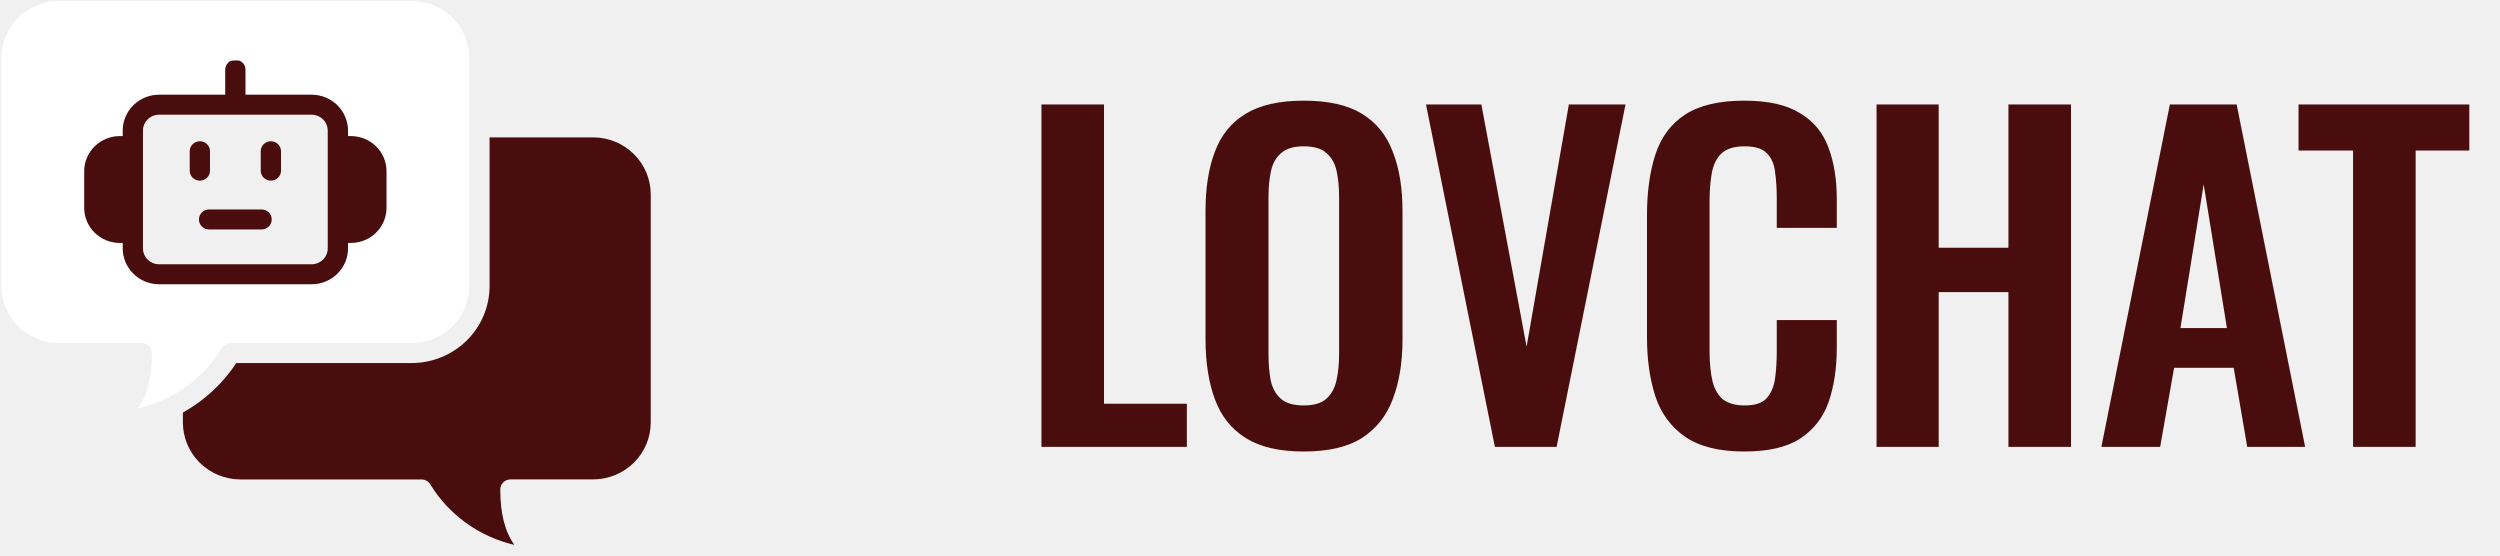
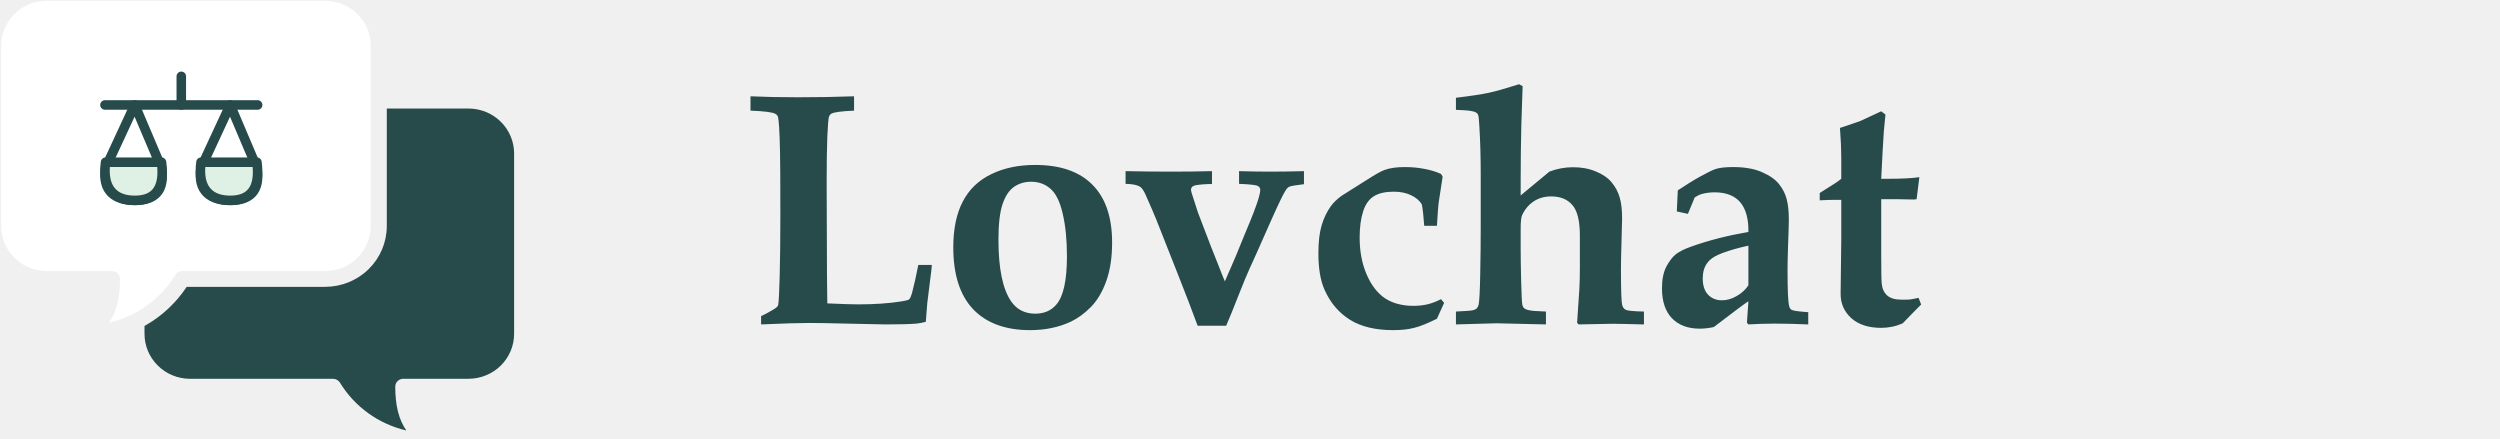
- <svg xmlns="http://www.w3.org/2000/svg" width="207" height="46" viewBox="0 0 207 46" fill="none">
-   <path d="M86.232 37V8.65H91.412V33.43H98.272V37H86.232ZM107.937 37.385C105.93 37.385 104.332 37.012 103.142 36.265C101.952 35.518 101.1 34.445 100.587 33.045C100.074 31.645 99.817 29.988 99.817 28.075V17.47C99.817 15.557 100.074 13.923 100.587 12.57C101.1 11.193 101.952 10.143 103.142 9.42C104.332 8.697 105.93 8.335 107.937 8.335C109.99 8.335 111.6 8.697 112.767 9.42C113.957 10.143 114.809 11.193 115.322 12.57C115.859 13.923 116.127 15.557 116.127 17.47V28.11C116.127 30 115.859 31.645 115.322 33.045C114.809 34.422 113.957 35.495 112.767 36.265C111.6 37.012 109.99 37.385 107.937 37.385ZM107.937 33.57C108.8 33.57 109.43 33.383 109.827 33.01C110.247 32.637 110.527 32.123 110.667 31.47C110.807 30.817 110.877 30.105 110.877 29.335V16.28C110.877 15.487 110.807 14.775 110.667 14.145C110.527 13.515 110.247 13.025 109.827 12.675C109.43 12.302 108.8 12.115 107.937 12.115C107.12 12.115 106.502 12.302 106.082 12.675C105.662 13.025 105.382 13.515 105.242 14.145C105.102 14.775 105.032 15.487 105.032 16.28V29.335C105.032 30.105 105.09 30.817 105.207 31.47C105.347 32.123 105.627 32.637 106.047 33.01C106.467 33.383 107.097 33.57 107.937 33.57ZM123.777 37L118.072 8.65H122.657L126.402 28.705L129.902 8.65H134.592L128.887 37H123.777ZM144.421 37.385C142.345 37.385 140.711 36.977 139.521 36.16C138.355 35.343 137.538 34.235 137.071 32.835C136.605 31.412 136.371 29.778 136.371 27.935V17.82C136.371 15.883 136.605 14.203 137.071 12.78C137.538 11.357 138.355 10.26 139.521 9.49C140.711 8.72 142.345 8.335 144.421 8.335C146.381 8.335 147.91 8.673 149.006 9.35C150.126 10.003 150.92 10.948 151.386 12.185C151.853 13.422 152.086 14.857 152.086 16.49V18.87H147.116V16.42C147.116 15.627 147.07 14.903 146.976 14.25C146.906 13.597 146.685 13.083 146.311 12.71C145.961 12.313 145.343 12.115 144.456 12.115C143.57 12.115 142.916 12.325 142.496 12.745C142.1 13.142 141.843 13.69 141.726 14.39C141.61 15.067 141.551 15.837 141.551 16.7V29.02C141.551 30.047 141.633 30.898 141.796 31.575C141.96 32.228 142.251 32.73 142.671 33.08C143.115 33.407 143.71 33.57 144.456 33.57C145.32 33.57 145.926 33.372 146.276 32.975C146.65 32.555 146.883 32.007 146.976 31.33C147.07 30.653 147.116 29.895 147.116 29.055V26.5H152.086V28.775C152.086 30.455 151.865 31.948 151.421 33.255C150.978 34.538 150.196 35.553 149.076 36.3C147.98 37.023 146.428 37.385 144.421 37.385ZM155.378 37V8.65H160.523V20.515H166.298V8.65H171.478V37H166.298V24.19H160.523V37H155.378ZM173.995 37L179.665 8.65H185.195L190.865 37H186.07L184.95 30.455H180.015L178.86 37H173.995ZM180.54 27.165H184.39L182.465 15.265L180.54 27.165ZM194.834 37V12.465H190.319V8.65H204.459V12.465H200.014V37H194.834Z" fill="#4A0D0D" />
-   <ellipse cx="20" cy="15.5" rx="15" ry="10.5" fill="#4A0D0D" />
-   <path d="M49.112 11.374H40.536V23.692C40.536 25.379 39.857 26.997 38.648 28.191C37.439 29.384 35.799 30.057 34.088 30.061H19.564C18.475 31.714 17.006 33.093 15.278 34.084C15.234 34.11 15.188 34.133 15.144 34.158V34.986C15.144 36.234 15.646 37.431 16.54 38.314C17.434 39.198 18.647 39.696 19.913 39.699H34.902C35.047 39.698 35.19 39.735 35.316 39.805C35.443 39.875 35.549 39.976 35.624 40.098C36.386 41.35 37.395 42.439 38.59 43.3C39.786 44.162 41.144 44.779 42.585 45.115C41.785 43.964 41.423 42.484 41.423 40.523C41.423 40.303 41.512 40.093 41.669 39.937C41.827 39.782 42.041 39.695 42.263 39.695H49.112C50.378 39.692 51.59 39.194 52.484 38.311C53.378 37.428 53.88 36.231 53.88 34.984V16.086C53.88 14.839 53.378 13.642 52.484 12.759C51.59 11.876 50.378 11.378 49.112 11.374Z" fill="#4A0D0D" />
-   <path d="M30.323 17.212V14.172C30.323 13.842 30.191 13.525 29.954 13.291C29.718 13.057 29.397 12.926 29.063 12.925H28.816V18.46H29.063C29.398 18.459 29.718 18.327 29.955 18.093C30.191 17.859 30.324 17.542 30.323 17.212Z" fill="#4A0D0D" />
-   <path d="M8.652 14.172V17.212C8.652 17.542 8.785 17.859 9.021 18.093C9.257 18.326 9.578 18.458 9.913 18.459H10.16V12.925H9.913C9.578 12.926 9.257 13.057 9.021 13.291C8.785 13.525 8.652 13.842 8.652 14.172Z" fill="#4A0D0D" />
-   <path d="M25.805 21.882C26.159 21.881 26.497 21.742 26.747 21.495C26.996 21.248 27.136 20.914 27.136 20.566V10.816C27.137 10.467 26.997 10.132 26.747 9.885C26.498 9.638 26.159 9.498 25.805 9.497H13.168C12.814 9.498 12.475 9.638 12.226 9.885C11.977 10.132 11.837 10.467 11.837 10.816V20.567C11.838 20.916 11.978 21.25 12.227 21.496C12.476 21.742 12.815 21.881 13.168 21.882H25.805ZM21.662 18.999H17.312C17.089 18.999 16.875 18.912 16.718 18.757C16.561 18.602 16.472 18.391 16.472 18.171C16.472 17.952 16.561 17.741 16.718 17.586C16.875 17.43 17.089 17.343 17.312 17.343H21.659C21.882 17.343 22.096 17.43 22.253 17.586C22.411 17.741 22.499 17.952 22.499 18.171C22.499 18.391 22.411 18.602 22.253 18.757C22.096 18.912 21.882 18.999 21.659 18.999H21.662ZM21.588 12.524C21.588 12.304 21.677 12.094 21.834 11.938C21.992 11.783 22.205 11.696 22.428 11.696C22.651 11.696 22.865 11.783 23.022 11.938C23.18 12.094 23.268 12.304 23.268 12.524V14.13C23.268 14.349 23.18 14.56 23.022 14.715C22.865 14.87 22.651 14.957 22.428 14.957C22.205 14.957 21.992 14.87 21.834 14.715C21.677 14.56 21.588 14.349 21.588 14.13V12.524ZM15.708 12.524C15.708 12.304 15.797 12.094 15.954 11.938C16.112 11.783 16.325 11.696 16.548 11.696C16.771 11.696 16.985 11.783 17.142 11.938C17.3 12.094 17.388 12.304 17.388 12.524V14.13C17.388 14.349 17.3 14.56 17.142 14.715C16.985 14.87 16.771 14.957 16.548 14.957C16.325 14.957 16.112 14.87 15.954 14.715C15.797 14.56 15.708 14.349 15.708 14.13V12.524Z" fill="#F0F0F0" />
-   <path d="M18.376 28.809C18.451 28.686 18.556 28.584 18.683 28.513C18.809 28.442 18.952 28.405 19.098 28.405H34.088C35.354 28.402 36.567 27.904 37.461 27.02C38.354 26.137 38.856 24.94 38.856 23.692V4.799C38.857 3.551 38.355 2.353 37.461 1.469C36.567 0.585 35.354 0.086 34.088 0.083H4.888C3.622 0.086 2.409 0.585 1.515 1.469C0.621 2.353 0.119 3.551 0.12 4.799V23.692C0.12 24.94 0.621 26.137 1.515 27.02C2.409 27.904 3.622 28.402 4.888 28.405H11.738C11.961 28.405 12.174 28.492 12.332 28.647C12.489 28.803 12.578 29.013 12.578 29.233C12.578 31.195 12.217 32.675 11.418 33.825C12.858 33.489 14.216 32.872 15.412 32.011C16.607 31.149 17.615 30.061 18.376 28.809ZM10.16 20.567V20.116H9.913C9.133 20.114 8.385 19.808 7.834 19.264C7.282 18.719 6.973 17.982 6.972 17.212V14.172C6.973 13.403 7.282 12.665 7.834 12.121C8.385 11.576 9.133 11.27 9.913 11.268H10.16V10.816C10.16 10.028 10.476 9.272 11.041 8.715C11.605 8.157 12.371 7.842 13.17 7.841H18.648V5.776C18.648 5.556 18.736 5.345 18.894 5.19C19.051 5.035 19.265 4.948 19.488 4.948C19.71 4.948 19.924 5.035 20.082 5.19C20.239 5.345 20.328 5.556 20.328 5.776V7.841H25.806C26.605 7.842 27.371 8.157 27.935 8.715C28.5 9.272 28.816 10.028 28.816 10.816V11.268H29.063C29.843 11.27 30.591 11.576 31.142 12.121C31.693 12.665 32.003 13.403 32.003 14.172V17.212C32.003 17.981 31.693 18.719 31.142 19.263C30.591 19.807 29.843 20.114 29.063 20.115H28.816V20.567C28.816 21.355 28.498 22.109 27.934 22.666C27.369 23.223 26.604 23.537 25.806 23.538H13.168C12.37 23.536 11.605 23.222 11.041 22.665C10.477 22.109 10.161 21.354 10.16 20.567Z" fill="white" />
+ <svg xmlns="http://www.w3.org/2000/svg" width="262" height="46" viewBox="0 0 262 46" fill="none">
+   <path d="M79.764 34V33.128C80.06 33.003 80.476 32.781 81.011 32.462C81.251 32.325 81.404 32.211 81.473 32.12C81.518 32.063 81.547 32.001 81.558 31.932C81.615 31.647 81.667 30.633 81.712 28.89C81.758 27.136 81.781 25.034 81.781 22.584C81.781 18.984 81.769 16.762 81.746 15.919C81.701 13.777 81.627 12.552 81.524 12.245C81.479 12.108 81.393 12.005 81.268 11.937C81.006 11.766 80.134 11.652 78.653 11.595V10.091C80.1 10.16 81.752 10.194 83.609 10.194C85.683 10.194 87.648 10.16 89.505 10.091V11.595C88.218 11.652 87.431 11.755 87.147 11.903C87.021 11.971 86.93 12.085 86.873 12.245C86.816 12.393 86.759 13.093 86.702 14.347C86.657 15.6 86.634 17.184 86.634 19.098C86.634 19.303 86.64 20.949 86.651 24.037C86.662 25.666 86.668 27.284 86.668 28.89C86.68 30.485 86.691 31.454 86.702 31.795C88.275 31.864 89.346 31.898 89.915 31.898C91.647 31.898 93.157 31.795 94.444 31.59C94.911 31.522 95.19 31.448 95.281 31.368C95.373 31.288 95.469 31.078 95.572 30.736C95.8 29.87 96.022 28.879 96.239 27.762H97.657C97.623 28.081 97.606 28.269 97.606 28.326L97.178 31.778C97.087 32.861 97.036 33.51 97.025 33.727C96.694 33.818 96.364 33.88 96.033 33.915C95.338 33.971 94.262 34 92.803 34C92.598 34 91.26 33.971 88.787 33.915C86.907 33.869 85.597 33.846 84.857 33.846C83.74 33.846 82.043 33.898 79.764 34ZM99.904 25.934C99.904 23.997 100.234 22.396 100.895 21.131C101.556 19.855 102.547 18.898 103.869 18.26C105.19 17.611 106.728 17.286 108.483 17.286C111.115 17.286 113.114 17.975 114.481 19.354C115.86 20.733 116.549 22.755 116.549 25.421C116.549 26.959 116.35 28.292 115.951 29.42C115.552 30.548 115.017 31.459 114.345 32.154C113.673 32.838 112.966 33.356 112.226 33.709C110.961 34.302 109.537 34.598 107.953 34.598C105.378 34.598 103.39 33.869 101.989 32.411C100.599 30.941 99.904 28.782 99.904 25.934ZM104.638 25.113C104.638 28.144 105.082 30.303 105.971 31.59C106.563 32.445 107.406 32.872 108.5 32.872C109.434 32.872 110.175 32.547 110.722 31.898C111.451 31.032 111.815 29.357 111.815 26.873C111.815 25.13 111.667 23.638 111.371 22.396C111.086 21.143 110.659 20.271 110.089 19.781C109.531 19.291 108.853 19.046 108.056 19.046C107.372 19.046 106.774 19.229 106.261 19.593C105.749 19.947 105.35 20.55 105.065 21.405C104.78 22.248 104.638 23.484 104.638 25.113ZM125.512 34.137C124.931 32.553 124.236 30.741 123.427 28.702L121.172 22.994C120.967 22.481 120.585 21.599 120.027 20.345C119.844 19.947 119.656 19.684 119.463 19.559C119.155 19.377 118.654 19.28 117.959 19.269V17.936C119.577 17.97 121.16 17.987 122.71 17.987C124.168 17.987 125.604 17.97 127.016 17.936V19.286C126.356 19.286 125.769 19.331 125.256 19.422C125.108 19.456 124.994 19.519 124.914 19.61C124.846 19.69 124.812 19.787 124.812 19.901L124.88 20.209L125.547 22.276L126.914 25.848L127.58 27.523C127.979 28.548 128.241 29.203 128.366 29.488L129.477 26.925L130.52 24.378C131.203 22.772 131.665 21.57 131.904 20.773C132.018 20.374 132.075 20.083 132.075 19.901C132.075 19.719 131.989 19.582 131.819 19.491C131.648 19.388 130.993 19.314 129.853 19.269V17.936C131.027 17.97 132.126 17.987 133.152 17.987C134.131 17.987 135.299 17.97 136.655 17.936V19.303C135.801 19.405 135.294 19.491 135.134 19.559C134.986 19.627 134.849 19.764 134.724 19.969C134.485 20.334 133.989 21.359 133.237 23.045L131.631 26.669L130.947 28.172C130.651 28.833 130.326 29.614 129.973 30.514C129.289 32.257 128.799 33.465 128.503 34.137H125.512ZM151.343 31.744L150.591 33.402C149.611 33.892 148.814 34.211 148.199 34.359C147.595 34.518 146.866 34.598 146.011 34.598C144.143 34.598 142.627 34.234 141.465 33.504C140.303 32.775 139.42 31.733 138.816 30.377C138.383 29.42 138.167 28.144 138.167 26.549C138.167 25.352 138.281 24.373 138.509 23.609C138.737 22.846 139.061 22.174 139.483 21.593C139.768 21.205 140.149 20.841 140.628 20.499L143.26 18.841C144.148 18.272 144.758 17.93 145.088 17.816C145.635 17.611 146.347 17.508 147.225 17.508C147.954 17.508 148.632 17.571 149.258 17.696C149.896 17.81 150.483 17.987 151.019 18.226L151.189 18.517L150.762 21.302C150.728 21.553 150.671 22.339 150.591 23.661H149.258C149.19 22.647 149.104 21.895 149.002 21.405C148.763 21.017 148.392 20.704 147.891 20.465C147.39 20.214 146.775 20.089 146.045 20.089C145.18 20.089 144.49 20.248 143.978 20.567C143.465 20.886 143.089 21.422 142.85 22.174C142.61 22.926 142.491 23.837 142.491 24.908C142.491 26.344 142.736 27.631 143.226 28.77C143.715 29.898 144.359 30.73 145.157 31.266C145.966 31.79 146.957 32.052 148.13 32.052C148.666 32.052 149.173 31.995 149.651 31.881C150.13 31.756 150.586 31.579 151.019 31.351L151.343 31.744ZM172.286 32.65V34C170.577 33.954 169.461 33.932 168.937 33.932C168.584 33.932 167.421 33.954 165.45 34L165.28 33.829L165.519 30.257C165.553 29.631 165.57 28.884 165.57 28.019V24.703C165.57 23.154 165.308 22.083 164.784 21.49C164.271 20.886 163.531 20.584 162.562 20.584C161.856 20.584 161.241 20.761 160.717 21.114C160.192 21.467 159.794 21.946 159.52 22.55C159.418 22.766 159.366 23.233 159.366 23.951V26.105C159.366 26.993 159.384 28.127 159.418 29.505C159.452 30.873 159.492 31.681 159.537 31.932C159.572 32.069 159.617 32.171 159.674 32.24C159.731 32.308 159.811 32.365 159.913 32.411C160.084 32.49 160.346 32.547 160.699 32.581L162.015 32.65V34C158.905 33.92 157.173 33.88 156.82 33.88L152.582 34V32.65C153.596 32.604 154.188 32.559 154.359 32.513C154.541 32.468 154.672 32.405 154.752 32.325C154.843 32.234 154.912 32.109 154.957 31.949C155.037 31.596 155.094 30.514 155.128 28.702C155.162 26.891 155.179 25.279 155.179 23.866V18.329C155.179 16.494 155.134 14.831 155.043 13.338C155.009 12.575 154.957 12.125 154.889 11.988C154.843 11.909 154.781 11.846 154.701 11.8C154.576 11.72 154.365 11.658 154.069 11.612C153.875 11.578 153.379 11.544 152.582 11.51V10.245C154.188 10.051 155.35 9.875 156.068 9.715C156.797 9.556 157.84 9.26 159.196 8.827L159.572 9.032L159.435 13.099C159.389 15.161 159.366 17.075 159.366 18.841V20.482L162.374 17.987C163.172 17.679 163.998 17.525 164.852 17.525C165.752 17.525 166.55 17.674 167.245 17.97C167.951 18.255 168.504 18.636 168.903 19.115C169.301 19.593 169.58 20.117 169.74 20.687C169.911 21.245 169.996 21.98 169.996 22.892C169.996 23.199 169.974 24.088 169.928 25.558C169.894 26.64 169.877 27.529 169.877 28.224C169.877 30.331 169.917 31.567 169.996 31.932C170.053 32.183 170.179 32.359 170.372 32.462C170.566 32.565 171.204 32.627 172.286 32.65ZM189.504 32.718V34C188.194 33.943 187.032 33.915 186.018 33.915C185.061 33.915 184.132 33.943 183.232 34L183.078 33.812L183.232 31.573C182.822 31.835 181.614 32.735 179.609 34.273C179.096 34.387 178.606 34.444 178.139 34.444C176.897 34.444 175.923 34.08 175.217 33.351C174.522 32.621 174.174 31.573 174.174 30.206C174.174 29.283 174.328 28.526 174.636 27.933C174.955 27.341 175.291 26.908 175.644 26.634C176.009 26.349 176.567 26.076 177.319 25.814C179.119 25.176 181.09 24.675 183.232 24.31C183.255 22.954 182.976 21.923 182.395 21.217C181.802 20.51 180.902 20.157 179.694 20.157C179.204 20.157 178.737 20.22 178.293 20.345C178.099 20.402 177.871 20.516 177.609 20.687L176.892 22.413L175.73 22.157L175.832 19.952C176.675 19.383 177.478 18.887 178.242 18.465C179.005 18.044 179.541 17.787 179.848 17.696C180.27 17.571 180.862 17.508 181.626 17.508C182.867 17.508 183.887 17.691 184.685 18.055C185.494 18.408 186.086 18.83 186.462 19.32C186.849 19.81 187.111 20.334 187.248 20.892C187.396 21.45 187.47 22.157 187.47 23.011C187.47 23.376 187.442 24.327 187.385 25.865C187.351 26.891 187.334 27.728 187.334 28.377C187.334 30.405 187.39 31.636 187.504 32.069C187.55 32.274 187.641 32.411 187.778 32.479C187.96 32.57 188.535 32.65 189.504 32.718ZM183.232 25.746C182.264 25.951 181.375 26.201 180.566 26.498C179.768 26.782 179.216 27.141 178.908 27.574C178.601 27.996 178.447 28.531 178.447 29.181C178.447 29.91 178.629 30.474 178.994 30.873C179.37 31.271 179.86 31.471 180.463 31.471C180.976 31.471 181.489 31.323 182.001 31.026C182.526 30.73 182.936 30.354 183.232 29.898V25.746ZM190.708 20.995V20.226L192.246 19.252C192.497 19.092 192.736 18.921 192.964 18.739V16.449C192.964 15.628 192.919 14.614 192.827 13.407C193.933 13.042 194.65 12.797 194.981 12.672C195.038 12.649 195.761 12.313 197.151 11.664L197.595 12.005L197.425 13.783L197.305 15.748L197.151 18.739H197.715C199.23 18.739 200.375 18.682 201.15 18.568L200.86 20.875C200.723 20.898 200.598 20.909 200.484 20.909L198.809 20.875H197.151V26.583C197.151 28.338 197.168 29.374 197.202 29.693C197.248 30.229 197.436 30.65 197.766 30.958C198.108 31.254 198.598 31.402 199.236 31.402C199.623 31.414 199.931 31.408 200.159 31.385C200.398 31.351 200.7 31.294 201.065 31.214L201.338 31.915L200.723 32.53C200.222 33.043 199.783 33.493 199.407 33.88C198.963 34.074 198.564 34.199 198.211 34.256C197.869 34.325 197.516 34.359 197.151 34.359C195.83 34.359 194.787 34.023 194.024 33.351C193.272 32.667 192.896 31.818 192.896 30.804L192.964 25.165V20.943H192.503C191.876 20.943 191.278 20.96 190.708 20.995Z" fill="#274B4B" />
+   <path d="M49.112 11.374H40.536V23.692C40.535 25.379 39.856 26.997 38.648 28.191C37.439 29.384 35.799 30.057 34.088 30.061H19.564C18.474 31.714 17.006 33.093 15.277 34.084C15.234 34.11 15.188 34.133 15.144 34.158V34.986C15.144 36.234 15.646 37.431 16.54 38.314C17.433 39.198 18.646 39.696 19.912 39.699H34.902C35.047 39.698 35.19 39.735 35.316 39.805C35.443 39.875 35.549 39.976 35.624 40.098C36.386 41.35 37.394 42.439 38.59 43.3C39.785 44.162 41.144 44.779 42.585 45.115C41.785 43.964 41.423 42.484 41.423 40.523C41.423 40.303 41.512 40.093 41.669 39.937C41.827 39.782 42.04 39.695 42.263 39.695H49.112C50.377 39.692 51.59 39.194 52.484 38.311C53.378 37.428 53.88 36.231 53.88 34.984V16.086C53.88 14.839 53.378 13.642 52.484 12.759C51.59 11.876 50.378 11.378 49.112 11.374Z" fill="#274B4B" />
+   <path d="M18.376 28.809C18.451 28.686 18.556 28.584 18.683 28.513C18.809 28.442 18.952 28.405 19.098 28.405H34.088C35.354 28.402 36.567 27.904 37.461 27.02C38.354 26.137 38.856 24.94 38.856 23.692V4.799C38.857 3.551 38.355 2.354 37.461 1.469C36.567 0.585 35.354 0.087 34.088 0.083H4.888C3.622 0.087 2.409 0.585 1.515 1.469C0.621 2.354 0.119 3.551 0.12 4.799V23.692C0.12 24.94 0.621 26.137 1.515 27.02C2.409 27.904 3.622 28.402 4.888 28.405H11.738C11.961 28.405 12.174 28.492 12.332 28.648C12.489 28.803 12.578 29.013 12.578 29.233C12.578 31.195 12.217 32.675 11.418 33.825C12.858 33.489 14.216 32.873 15.412 32.011C16.607 31.149 17.615 30.061 18.376 28.809Z" fill="white" />
+   <path d="M11 11H27" stroke="#274B4B" stroke-linecap="round" />
+   <path d="M19 8V11" stroke="#274B4B" stroke-linecap="round" />
+   <path d="M11.063 17.6L14.125 11L16.926 17.6C17.314 20.071 16.139 21 14.125 21C12.11 21 10.676 20.071 11.063 17.6Z" stroke="#274B4B" stroke-linecap="round" stroke-linejoin="round" />
+   <path d="M21.064 17.6L24.125 11L26.926 17.6C27.314 20.071 26.139 21 24.125 21C22.11 21 20.676 20.071 21.064 17.6Z" stroke="#274B4B" stroke-linecap="round" stroke-linejoin="round" />
+   <path d="M16.926 17C17.314 19.907 16.139 21 14.125 21C12.11 21 10.676 19.907 11.063 17H16.926Z" fill="#DFF0E4" stroke="#274B4B" stroke-linejoin="round" />
+   <path d="M26.926 17C27.314 19.907 26.139 21 24.125 21C22.11 21 20.676 19.907 21.064 17H26.926Z" fill="#DFF0E4" stroke="#274B4B" stroke-linejoin="round" />
</svg>
